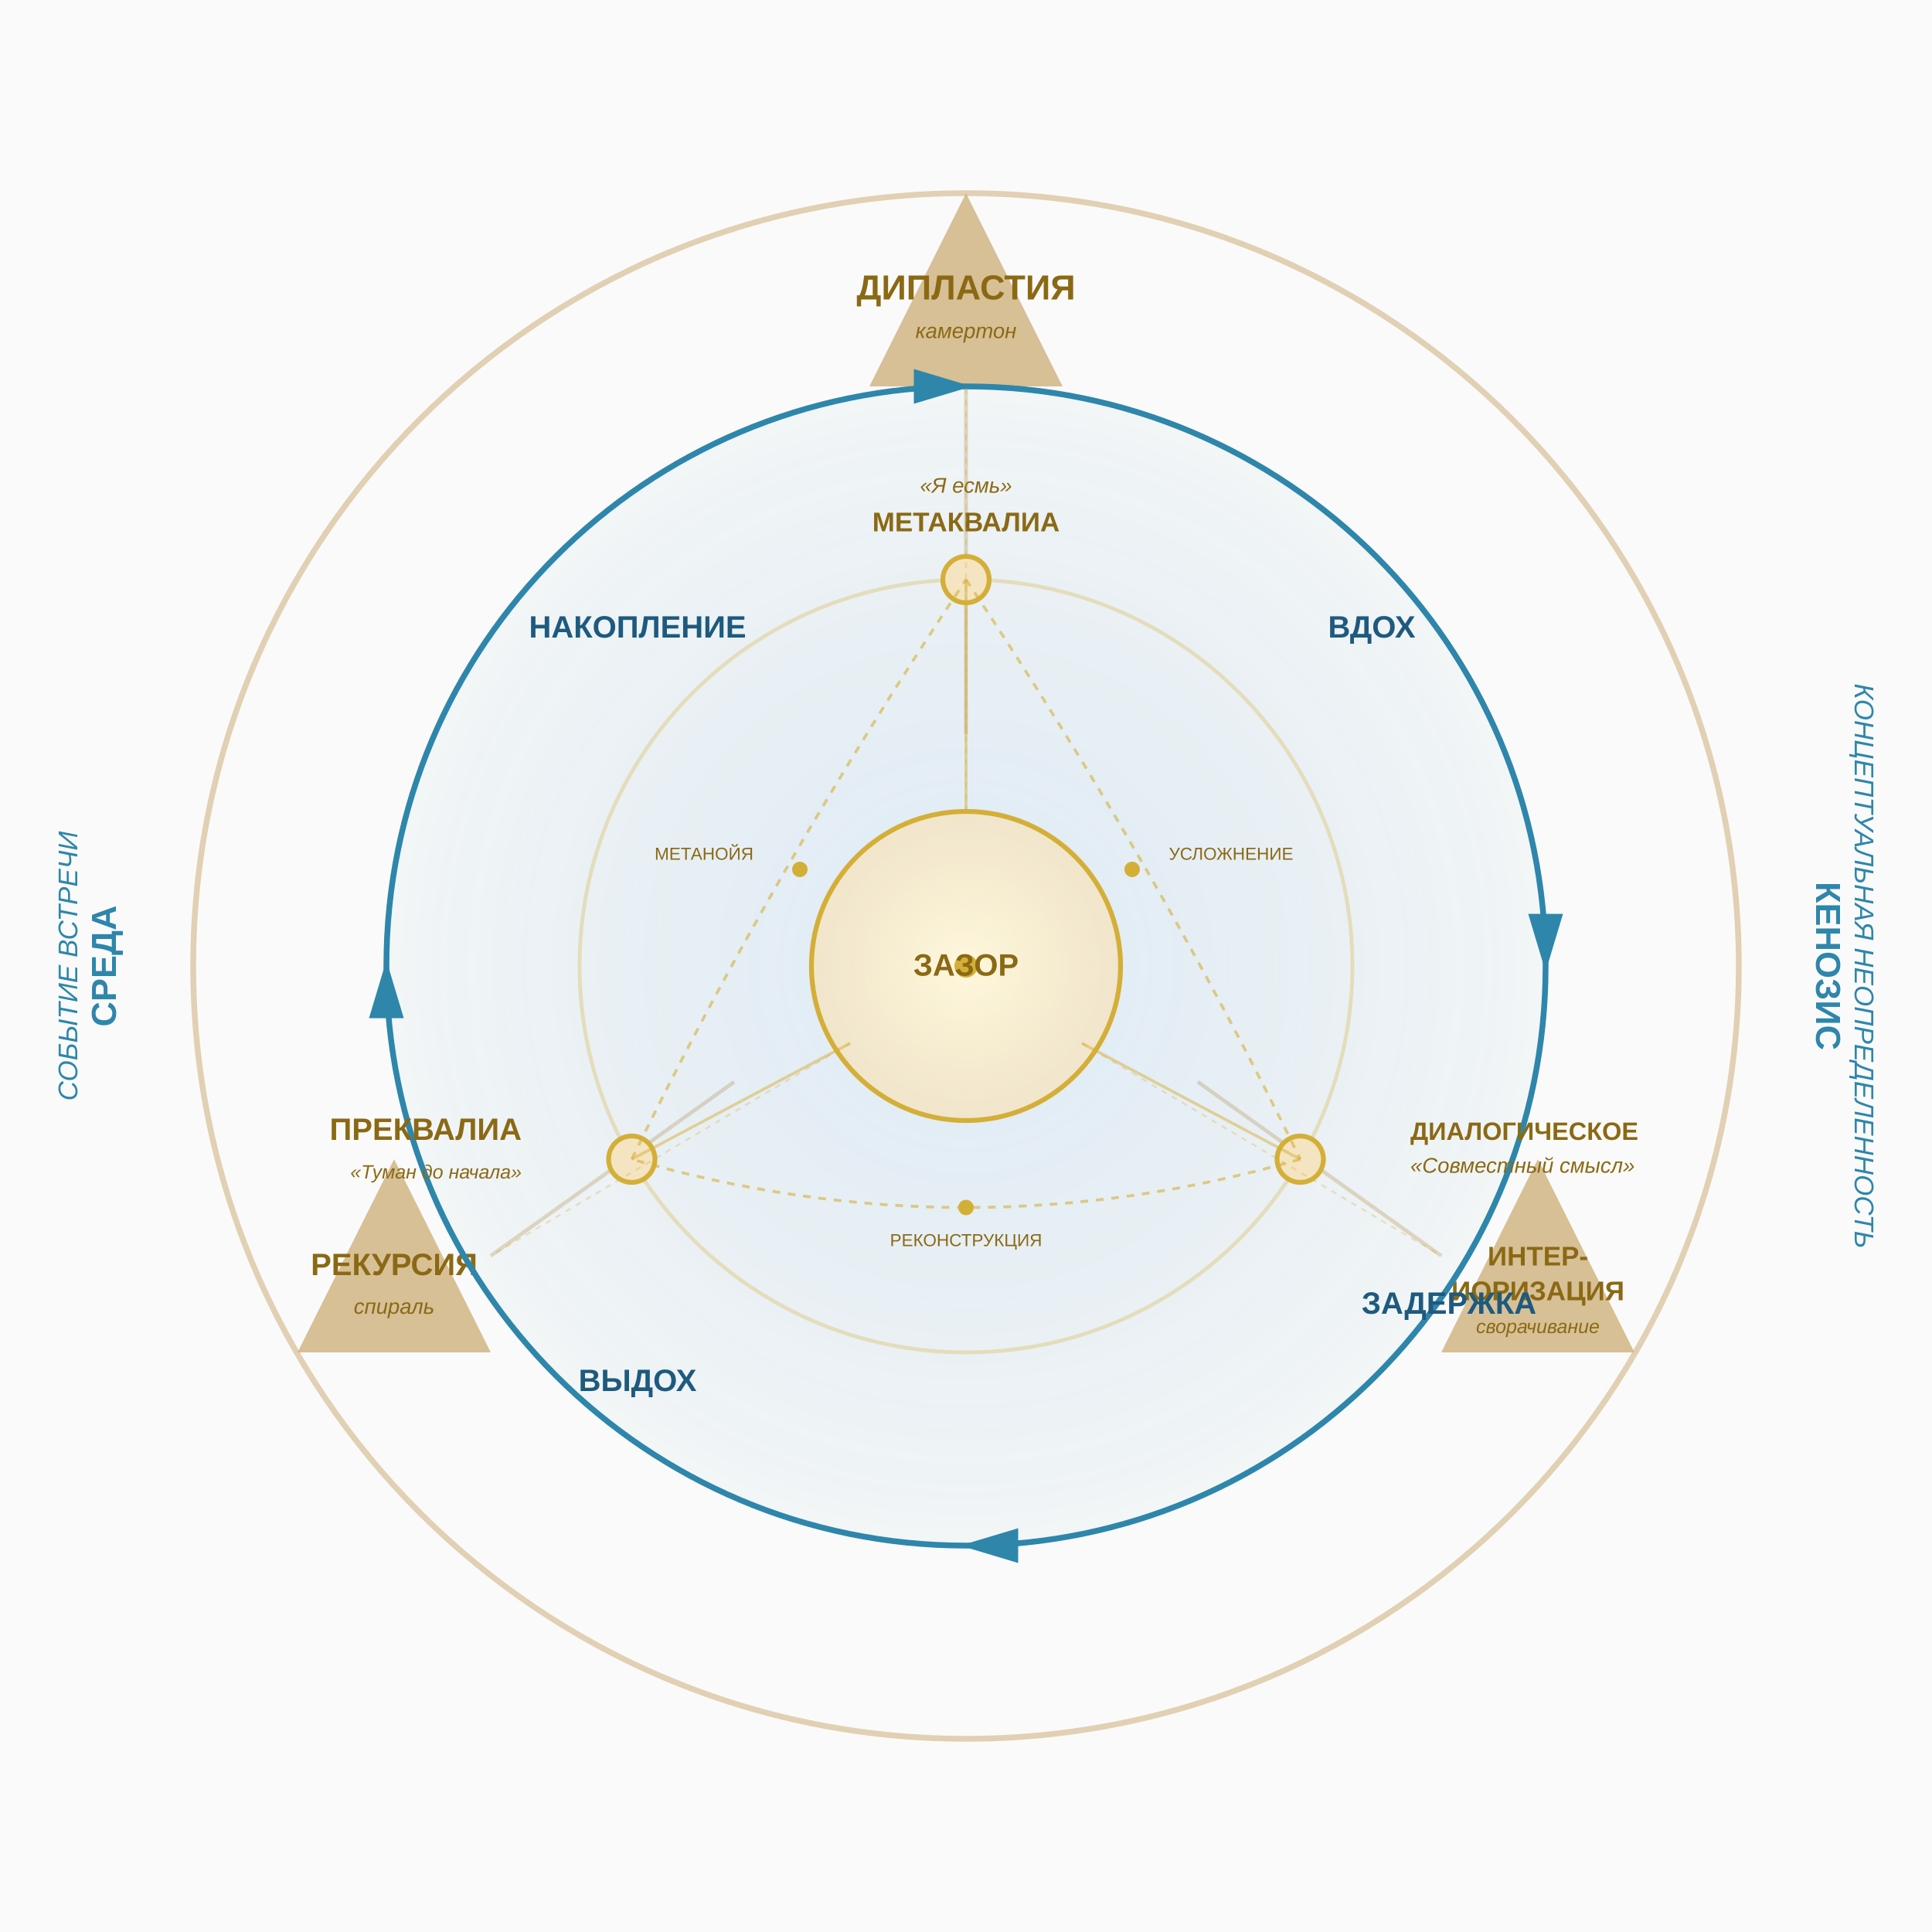
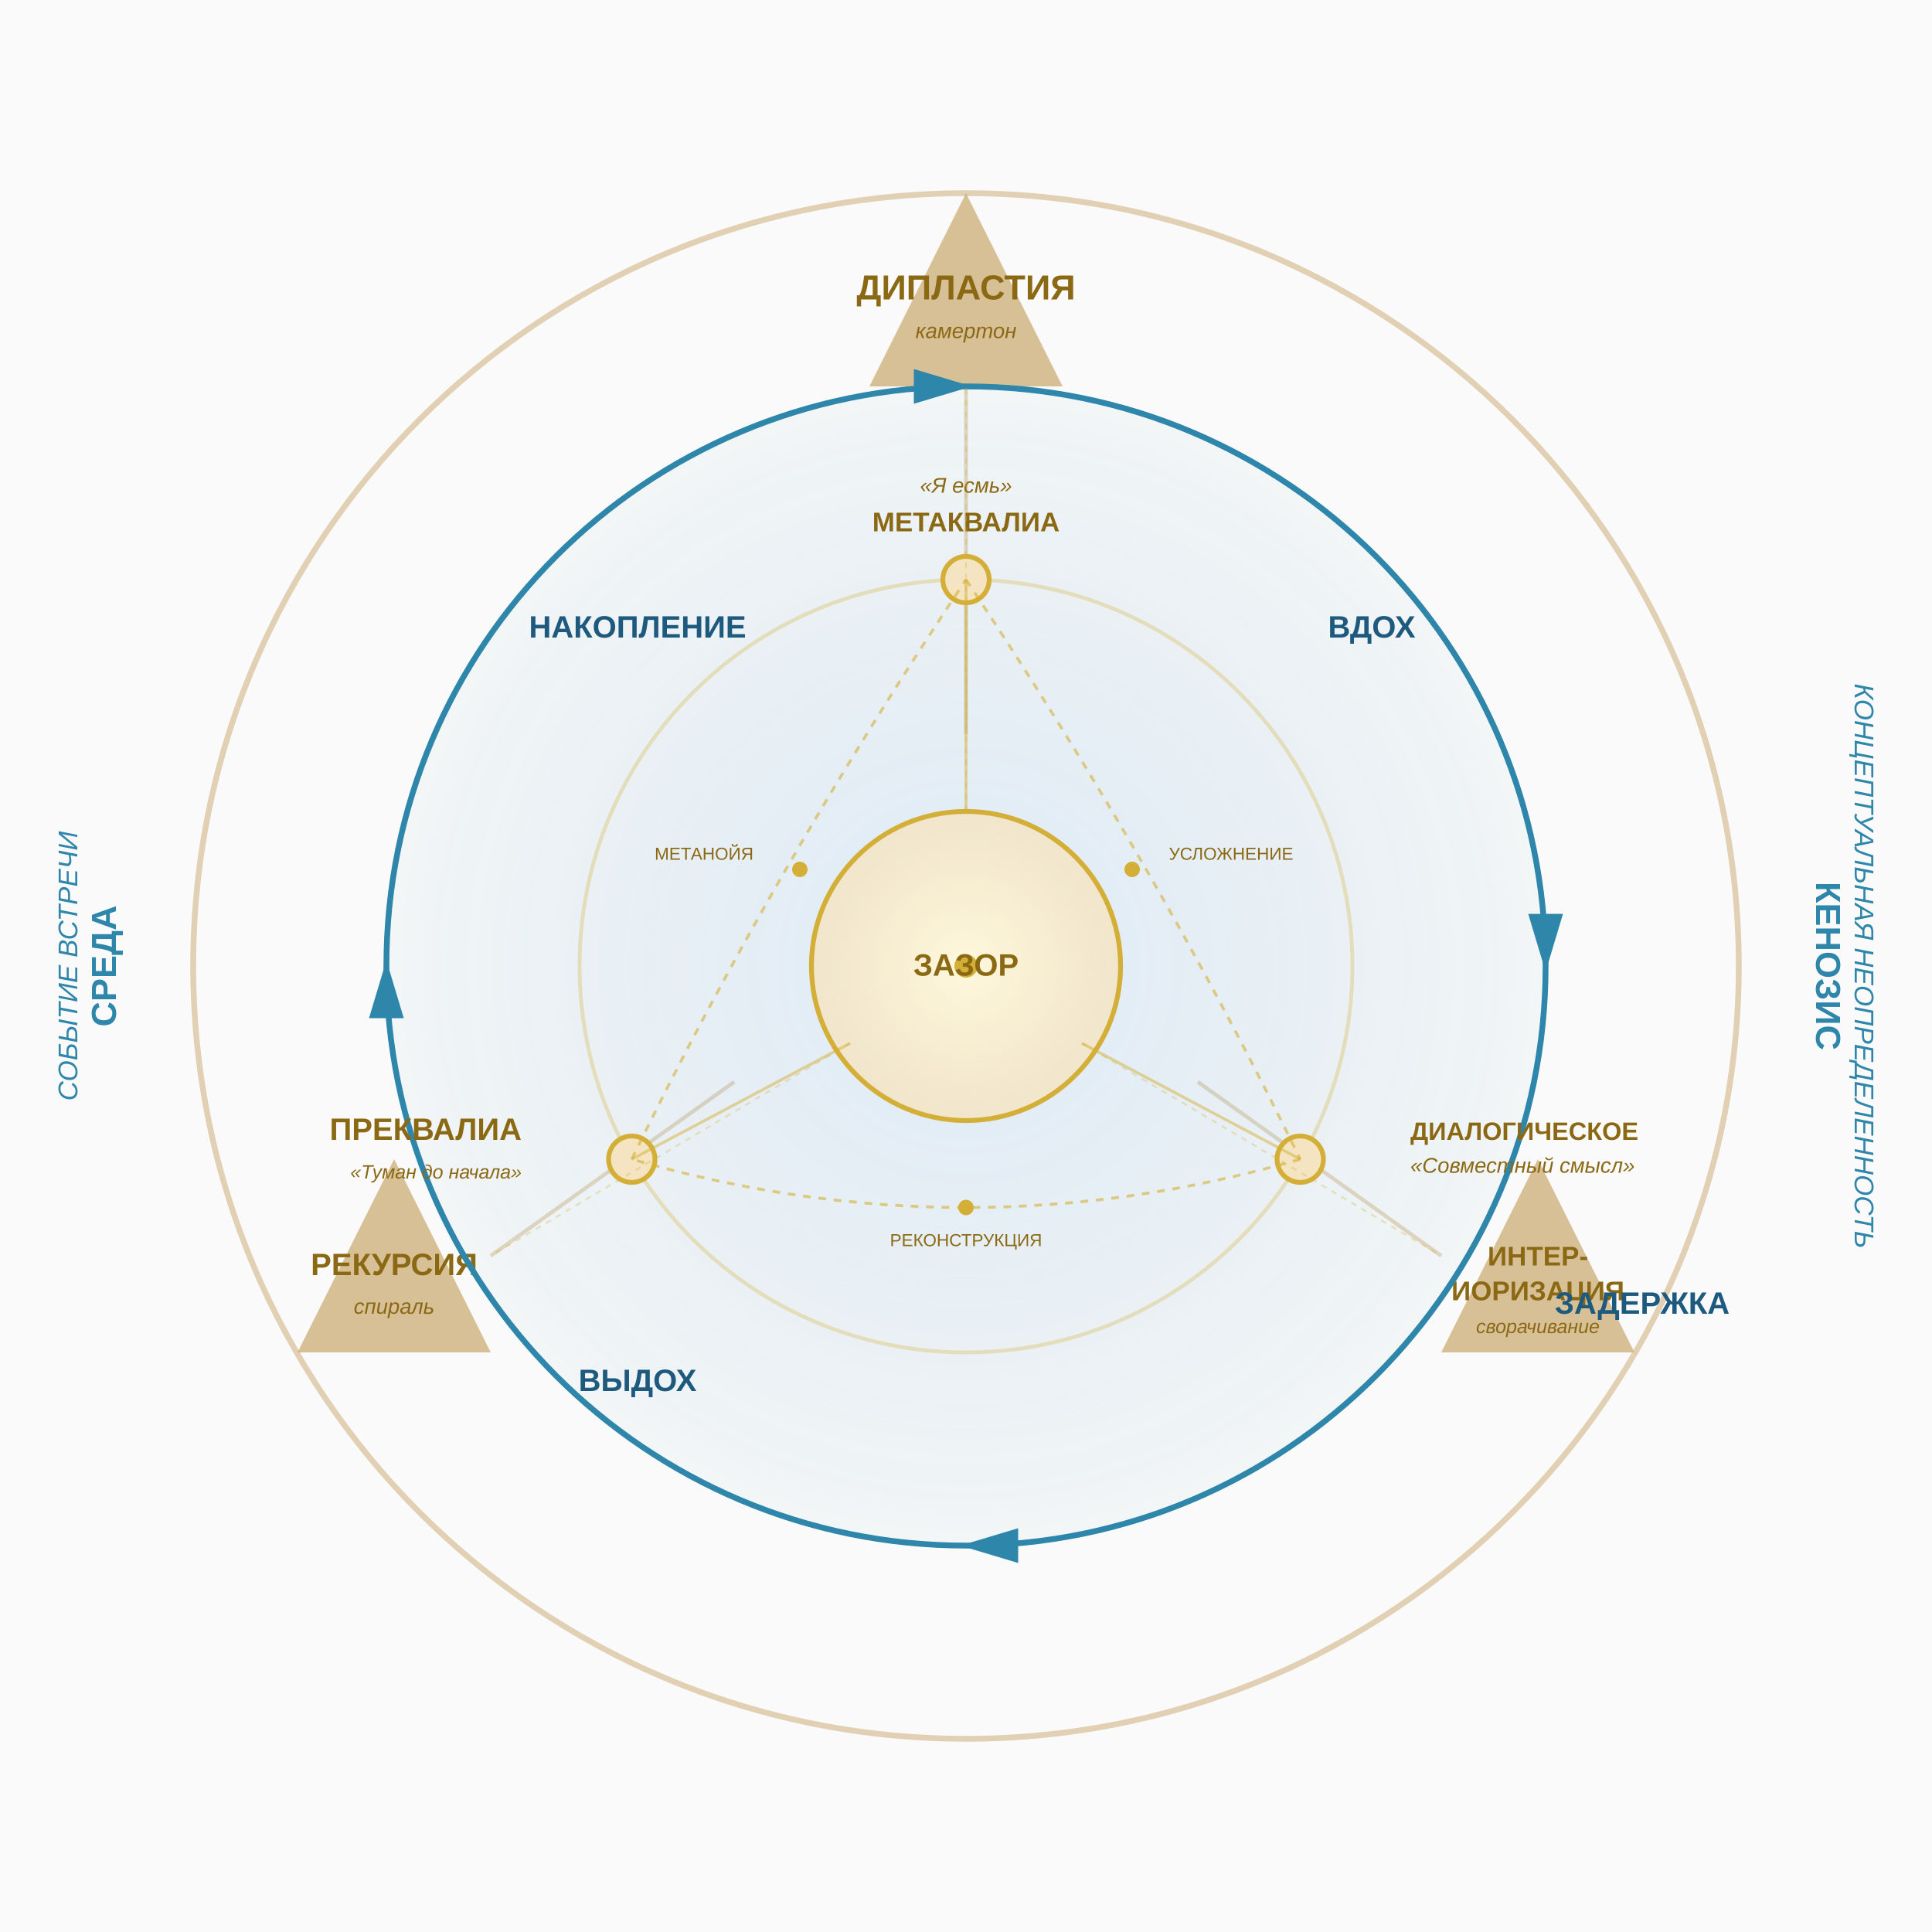
<svg xmlns="http://www.w3.org/2000/svg" viewBox="0 0 1000 1000" width="1000" height="1000">
  <defs>
    <radialGradient id="centerGlow" cx="50%" cy="50%" r="50%">
      <stop offset="0%" style="stop-color:#FFF8DC;stop-opacity:1" />
      <stop offset="100%" style="stop-color:#F4E4C1;stop-opacity:0.8" />
    </radialGradient>
    <radialGradient id="cycleGlow" cx="50%" cy="50%" r="50%">
      <stop offset="0%" style="stop-color:#4A90E2;stop-opacity:0.2" />
      <stop offset="100%" style="stop-color:#2E86AB;stop-opacity:0.05" />
    </radialGradient>
    <marker id="arrowhead" markerWidth="10" markerHeight="10" refX="9" refY="3" orient="auto">
      <polygon points="0 0, 10 3, 0 6" fill="#2E86AB" />
    </marker>
  </defs>
  <rect width="1000" height="1000" fill="#FAFAFA" />
  <circle cx="500" cy="500" r="400" fill="none" stroke="#C8A66B" stroke-width="3" opacity="0.5" />
  <g id="diplostia">
    <path d="M 500 100 L 450 200 L 550 200 Z" fill="#C8A66B" opacity="0.7" />
    <text x="500" y="155" text-anchor="middle" font-family="Arial, sans-serif" font-size="18" font-weight="bold" fill="#8B6914">ДИПЛАСТИЯ</text>
    <text x="500" y="175" text-anchor="middle" font-family="Arial, sans-serif" font-size="11" fill="#8B6914" font-style="italic">камертон</text>
    <line x1="500" y1="200" x2="500" y2="380" stroke="#C8A66B" stroke-width="2" opacity="0.4" />
  </g>
  <g id="interiorization">
    <path d="M 846 700 L 746 700 L 796 600 Z" fill="#C8A66B" opacity="0.7" />
    <text x="796" y="655" text-anchor="middle" font-family="Arial, sans-serif" font-size="14" font-weight="bold" fill="#8B6914">ИНТЕР-</text>
    <text x="796" y="673" text-anchor="middle" font-family="Arial, sans-serif" font-size="14" font-weight="bold" fill="#8B6914">ИОРИЗАЦИЯ</text>
    <text x="796" y="690" text-anchor="middle" font-family="Arial, sans-serif" font-size="10" fill="#8B6914" font-style="italic">сворачивание</text>
    <line x1="746" y1="650" x2="620" y2="560" stroke="#C8A66B" stroke-width="2" opacity="0.4" />
  </g>
  <g id="recursion">
    <path d="M 154 700 L 254 700 L 204 600 Z" fill="#C8A66B" opacity="0.7" />
    <text x="204" y="660" text-anchor="middle" font-family="Arial, sans-serif" font-size="16" font-weight="bold" fill="#8B6914">РЕКУРСИЯ</text>
    <text x="204" y="680" text-anchor="middle" font-family="Arial, sans-serif" font-size="11" fill="#8B6914" font-style="italic">спираль</text>
    <line x1="254" y1="650" x2="380" y2="560" stroke="#C8A66B" stroke-width="2" opacity="0.4" />
  </g>
  <circle cx="500" cy="500" r="300" fill="url(#cycleGlow)" stroke="#2E86AB" stroke-width="2.5" opacity="0.8" />
  <g id="inhale">
    <path d="M 500 200 A 300 300 0 0 1 800 500" fill="none" stroke="#2E86AB" stroke-width="3" marker-end="url(#arrowhead)" />
    <text x="710" y="330" text-anchor="middle" font-family="Arial, sans-serif" font-size="16" font-weight="bold" fill="#1E5A7E">ВДОХ</text>
  </g>
  <g id="delay">
    <path d="M 800 500 A 300 300 0 0 1 500 800" fill="none" stroke="#2E86AB" stroke-width="3" marker-end="url(#arrowhead)" />
-     <text x="750" y="680" text-anchor="middle" font-family="Arial, sans-serif" font-size="16" font-weight="bold" fill="#1E5A7E">ЗАДЕРЖКА</text>
+     <text x="850" y="680" text-anchor="middle" font-family="Arial, sans-serif" font-size="16" font-weight="bold" fill="#1E5A7E">ЗАДЕРЖКА</text>
  </g>
  <g id="exhale">
    <path d="M 500 800 A 300 300 0 0 1 200 500" fill="none" stroke="#2E86AB" stroke-width="3" marker-end="url(#arrowhead)" />
    <text x="330" y="720" text-anchor="middle" font-family="Arial, sans-serif" font-size="16" font-weight="bold" fill="#1E5A7E">ВЫДОХ</text>
  </g>
  <g id="accumulate">
    <path d="M 200 500 A 300 300 0 0 1 500 200" fill="none" stroke="#2E86AB" stroke-width="3" marker-end="url(#arrowhead)" />
    <text x="330" y="330" text-anchor="middle" font-family="Arial, sans-serif" font-size="16" font-weight="bold" fill="#1E5A7E">НАКОПЛЕНИЕ</text>
  </g>
  <circle cx="500" cy="500" r="200" fill="none" stroke="#D4AF37" stroke-width="2" opacity="0.3" />
  <g id="metaqualia">
    <circle cx="500" cy="300" r="12" fill="#F4E4C1" stroke="#D4AF37" stroke-width="2.5" />
    <text x="500" y="275" text-anchor="middle" font-family="Arial, sans-serif" font-size="14" font-weight="bold" fill="#8B6914">МЕТАКВАЛИА</text>
    <text x="500" y="255" text-anchor="middle" font-family="Arial, sans-serif" font-size="11" fill="#8B6914" font-style="italic">«Я есмь»</text>
  </g>
  <g id="dialogical">
    <circle cx="673" cy="600" r="12" fill="#F4E4C1" stroke="#D4AF37" stroke-width="2.5" />
    <text x="730" y="590" text-anchor="start" font-family="Arial, sans-serif" font-size="13" font-weight="bold" fill="#8B6914">ДИАЛОГИЧЕСКОЕ</text>
    <text x="730" y="607" text-anchor="start" font-family="Arial, sans-serif" font-size="11" fill="#8B6914" font-style="italic">«Совместный смысл»</text>
  </g>
  <g id="prequalia">
    <circle cx="327" cy="600" r="12" fill="#F4E4C1" stroke="#D4AF37" stroke-width="2.5" />
    <text x="270" y="590" text-anchor="end" font-family="Arial, sans-serif" font-size="16" font-weight="bold" fill="#8B6914">ПРЕКВАЛИА</text>
    <text x="270" y="610" text-anchor="end" font-family="Arial, sans-serif" font-size="10" fill="#8B6914" font-style="italic">«Туман до начала»</text>
  </g>
  <path d="M 500 300 Q 600 450 673 600" fill="none" stroke="#D4AF37" stroke-width="1.5" stroke-dasharray="4,4" opacity="0.6" />
  <path d="M 673 600 Q 500 650 327 600" fill="none" stroke="#D4AF37" stroke-width="1.5" stroke-dasharray="4,4" opacity="0.6" />
  <path d="M 327 600 Q 400 450 500 300" fill="none" stroke="#D4AF37" stroke-width="1.5" stroke-dasharray="4,4" opacity="0.6" />
  <circle cx="586" cy="450" r="4" fill="#D4AF37" />
  <text x="605" y="445" font-family="Arial, sans-serif" font-size="9" fill="#8B6914">УСЛОЖНЕНИЕ</text>
  <circle cx="500" cy="625" r="4" fill="#D4AF37" />
  <text x="500" y="645" text-anchor="middle" font-family="Arial, sans-serif" font-size="9" fill="#8B6914">РЕКОНСТРУКЦИЯ</text>
  <circle cx="414" cy="450" r="4" fill="#D4AF37" />
  <text x="390" y="445" text-anchor="end" font-family="Arial, sans-serif" font-size="9" fill="#8B6914">МЕТАНОЙЯ</text>
  <circle cx="500" cy="500" r="80" fill="url(#centerGlow)" stroke="#D4AF37" stroke-width="2.5" />
  <circle cx="500" cy="500" r="6" fill="#D4AF37" />
  <text x="500" y="505" text-anchor="middle" font-family="Arial, sans-serif" font-size="16" font-weight="bold" fill="#8B6914">ЗАЗОР</text>
  <line x1="500" y1="420" x2="500" y2="200" stroke="#D4AF37" stroke-width="1" opacity="0.3" stroke-dasharray="3,3" />
  <line x1="560" y1="540" x2="746" y2="650" stroke="#D4AF37" stroke-width="1" opacity="0.3" stroke-dasharray="3,3" />
  <line x1="440" y1="540" x2="254" y2="650" stroke="#D4AF37" stroke-width="1" opacity="0.3" stroke-dasharray="3,3" />
  <line x1="500" y1="420" x2="500" y2="300" stroke="#D4AF37" stroke-width="1.5" opacity="0.5" />
  <line x1="560" y1="540" x2="673" y2="600" stroke="#D4AF37" stroke-width="1.5" opacity="0.5" />
  <line x1="440" y1="540" x2="327" y2="600" stroke="#D4AF37" stroke-width="1.5" opacity="0.5" />
  <text x="940" y="500" text-anchor="middle" font-family="Arial, sans-serif" font-size="18" font-weight="bold" fill="#2E86AB" transform="rotate(90 940 500)">КЕНОЗИС</text>
  <text x="960" y="500" text-anchor="middle" font-family="Arial, sans-serif" font-size="14" fill="#2E86AB" font-style="italic" transform="rotate(90 960 500)">КОНЦЕПТУАЛЬНАЯ НЕОПРЕДЕЛЕННОСТЬ</text>
  <text x="60" y="500" text-anchor="middle" font-family="Arial, sans-serif" font-size="18" font-weight="bold" fill="#2E86AB" transform="rotate(-90 60 500)">СРЕДА</text>
  <text x="40" y="500" text-anchor="middle" font-family="Arial, sans-serif" font-size="14" fill="#2E86AB" font-style="italic" transform="rotate(-90 40 500)">СОБЫТИЕ ВСТРЕЧИ</text>
</svg>
